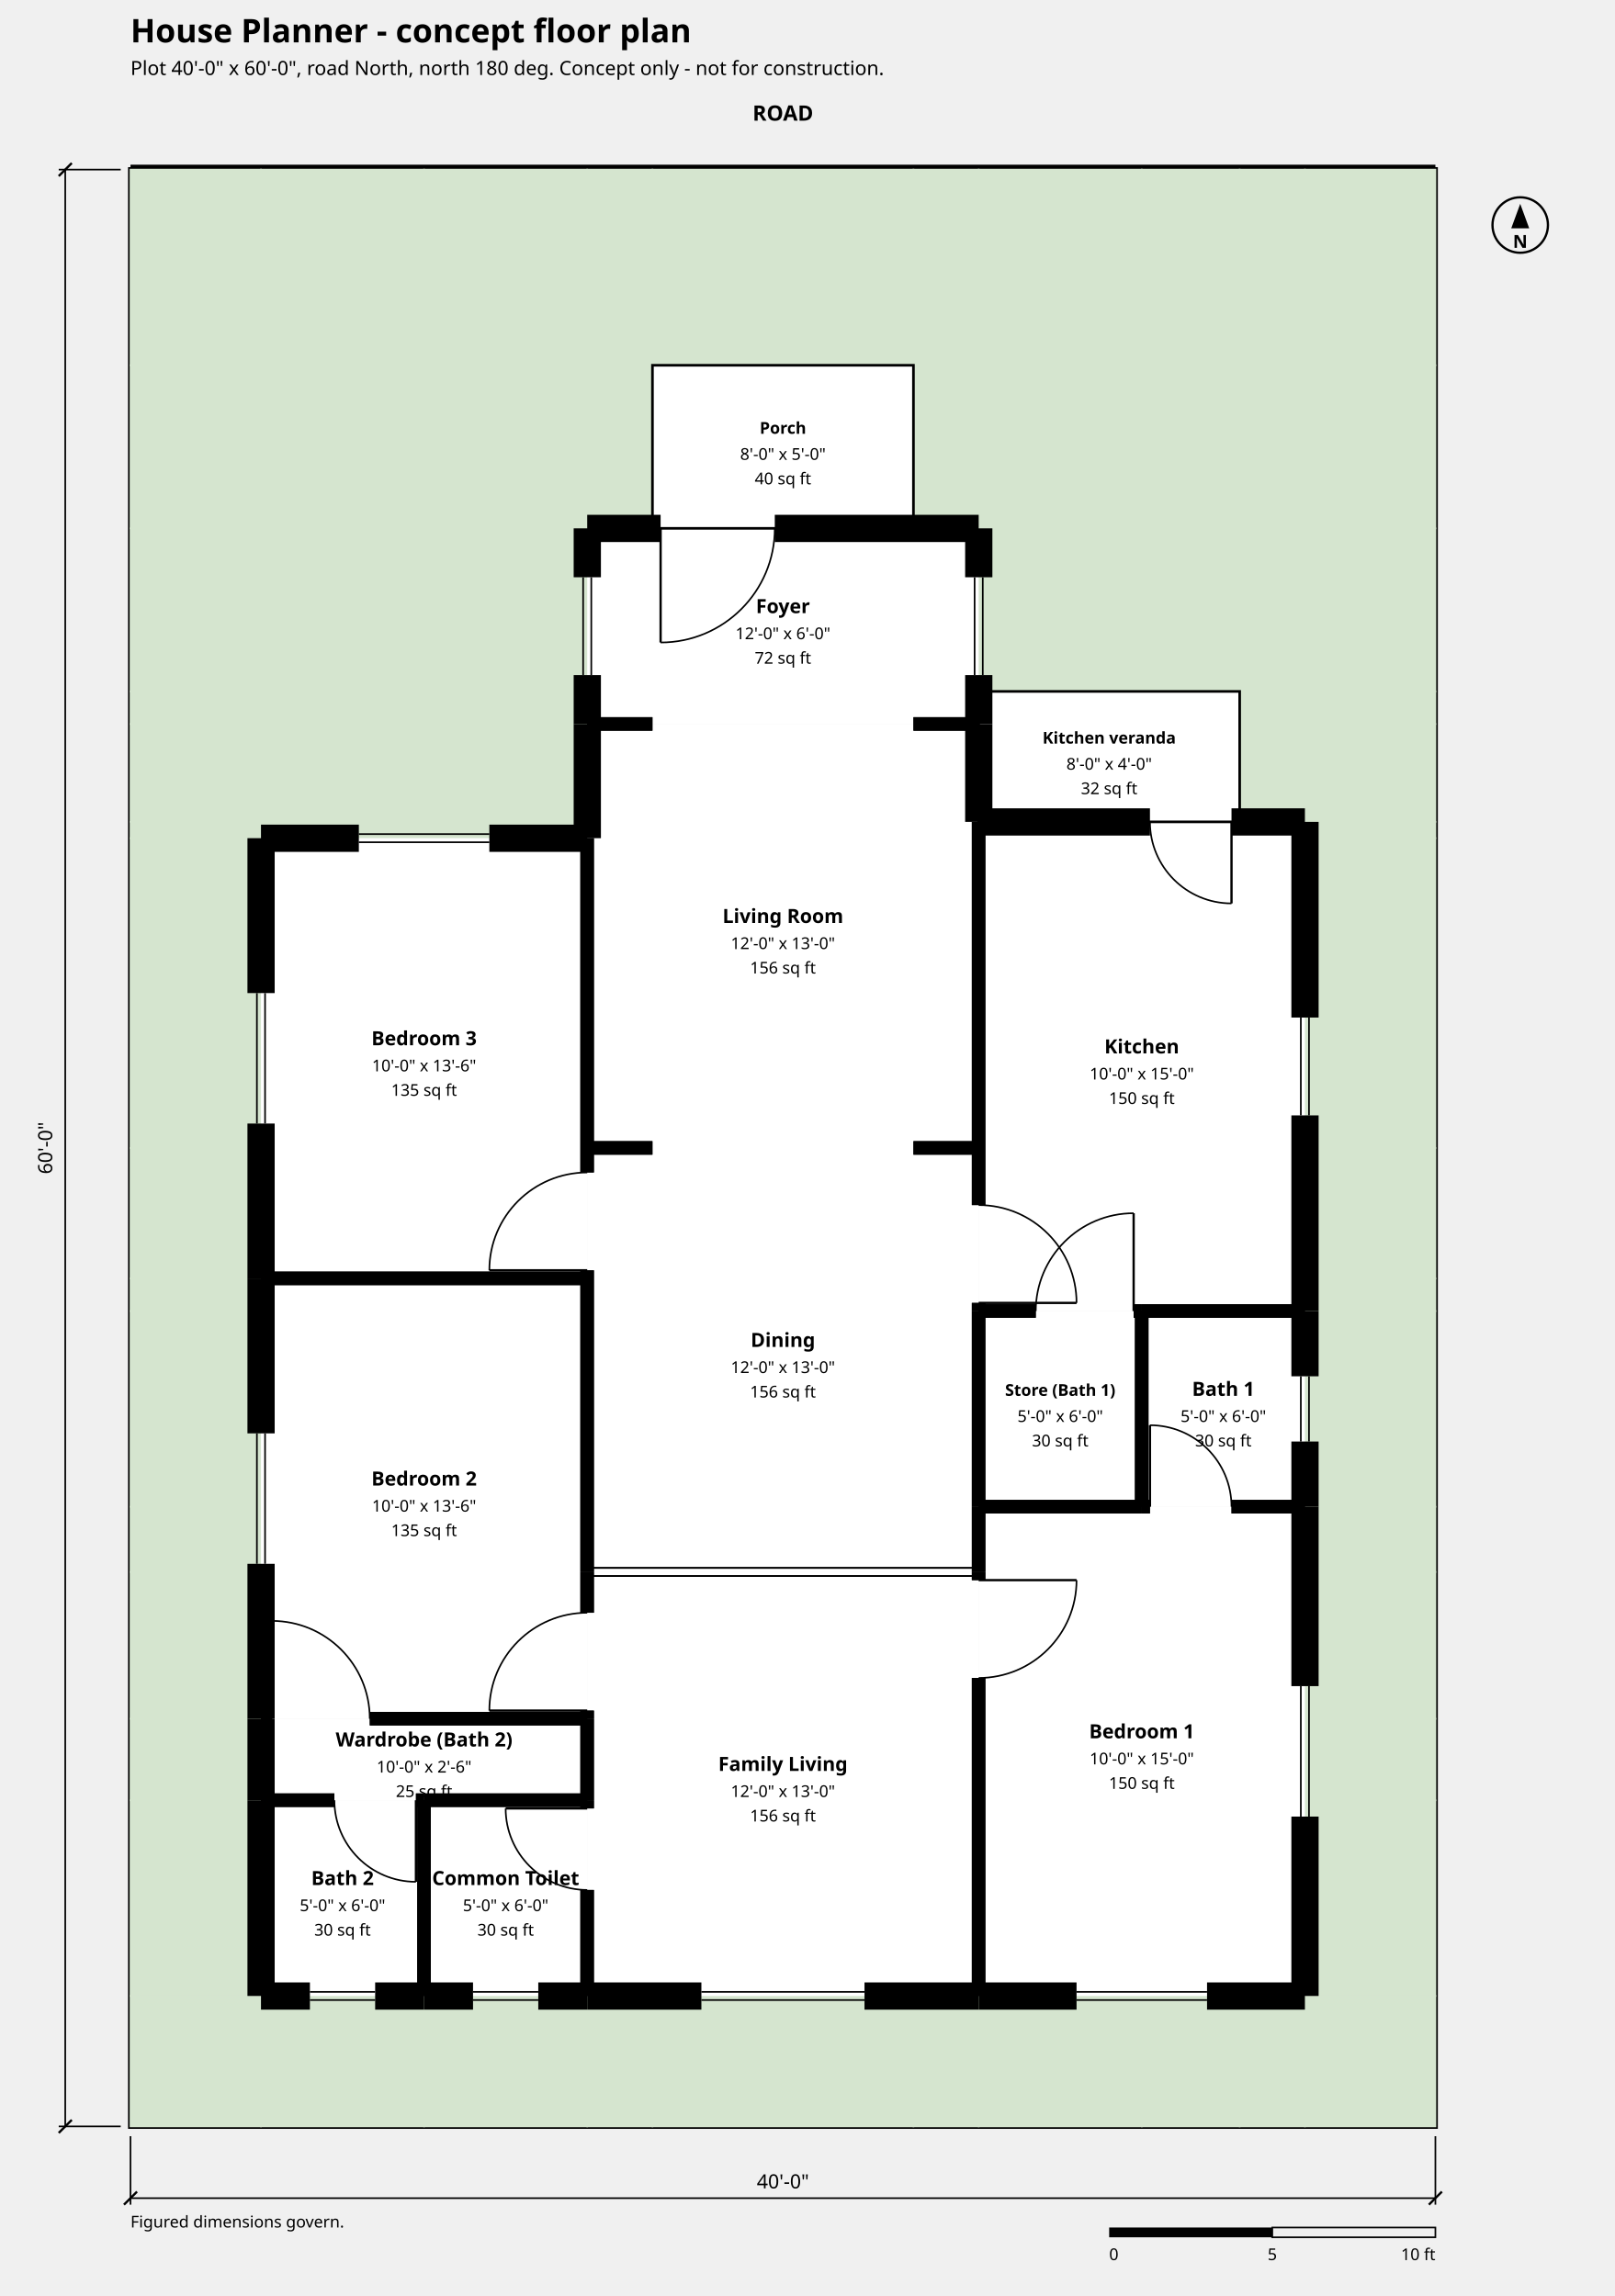
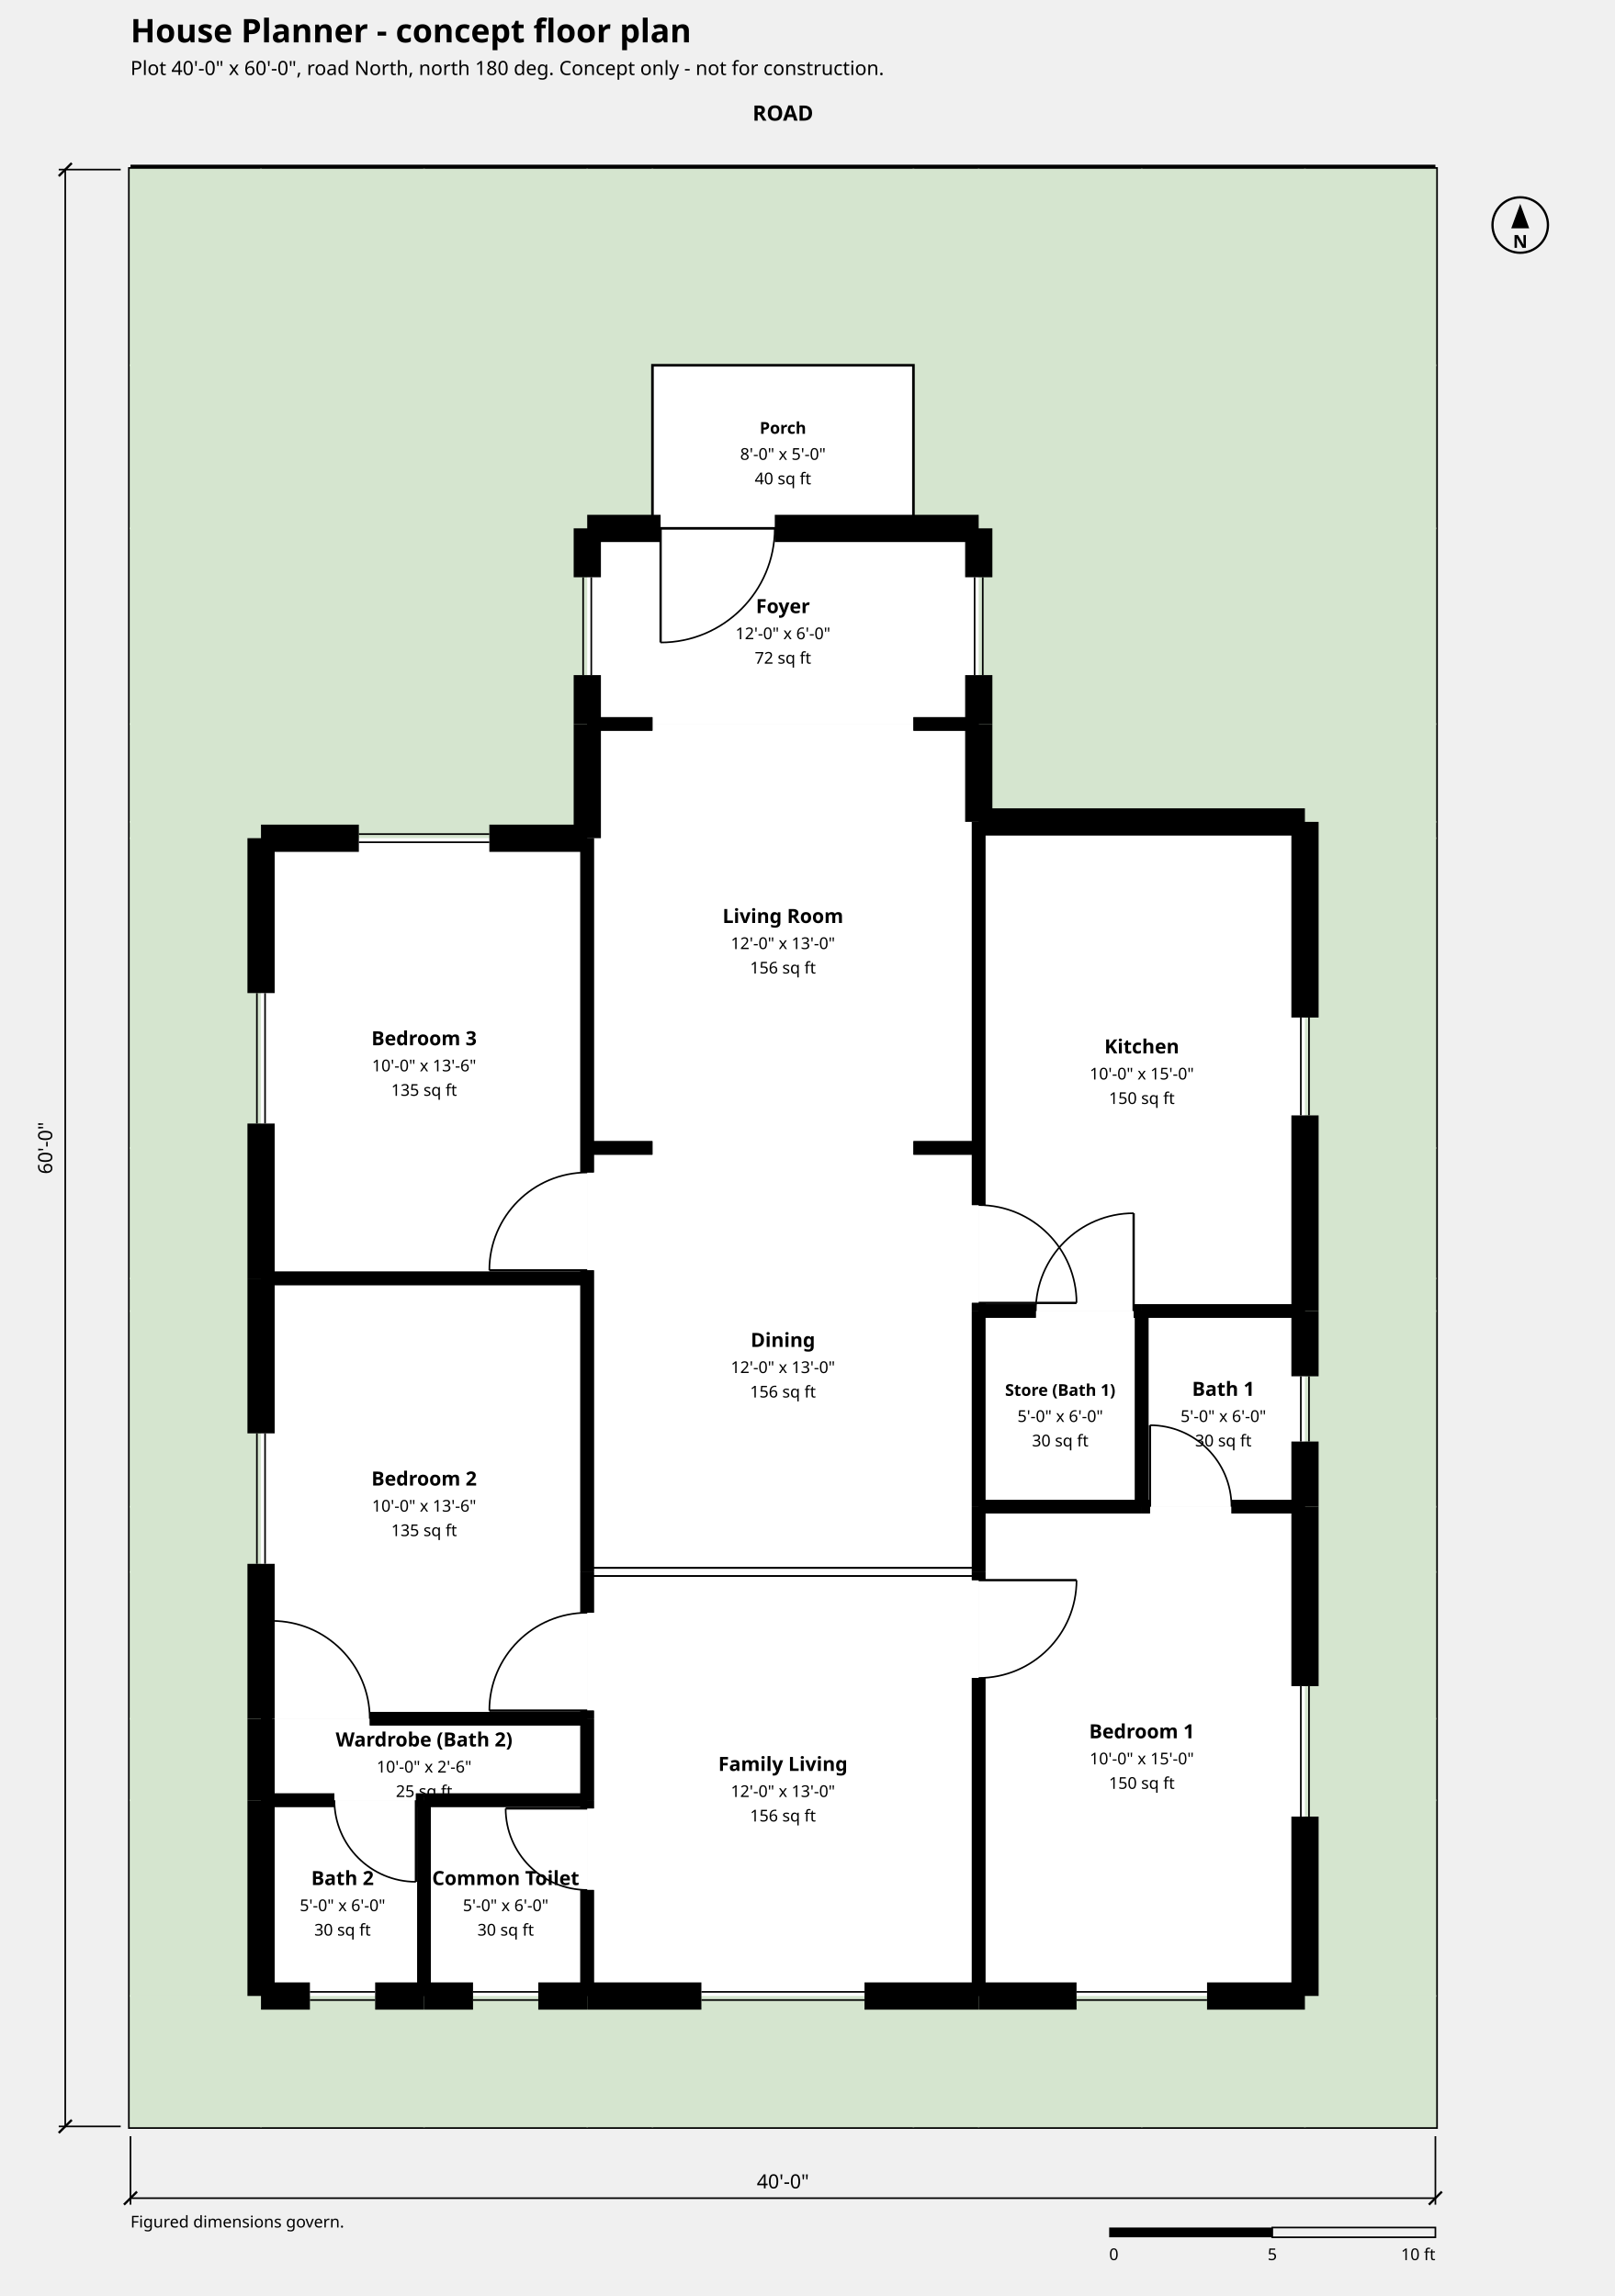
<svg xmlns="http://www.w3.org/2000/svg" viewBox="0 0 990 1408" style="width:100%;height:auto;max-width:960px;background:#fff" font-family="sans-serif">
  <text x="80" y="26" font-size="20" font-weight="bold">House Planner - concept floor plan</text>
  <text x="80" y="46" font-size="12">Plot 40'-0" x 60'-0", road North, north 180 deg. Concept only - not for construction.</text>
  <rect x="80.0" y="104.0" width="800.0" height="1200.0" fill="none" stroke="#000" stroke-width="3" />
  <rect x="110.0" y="224.0" width="740.0" height="1000.0" fill="none" stroke="#000" stroke-width="1.2" stroke-dasharray="7 4" />
  <text x="114.0" y="238.0" font-size="10">setback line</text>
  <line x1="80.0" y1="104.0" x2="880.0" y2="104.0" stroke="#000" stroke-width="6" />
  <text x="480.0" y="74.0" font-size="13" font-weight="bold" text-anchor="middle">ROAD</text>
  <rect x="79.5" y="103.5" width="81.0" height="121.0" fill="#d5e5cf" stroke="none" />
  <rect x="79.5" y="223.5" width="81.0" height="101.0" fill="#d5e5cf" stroke="none" />
-   <rect x="79.5" y="323.5" width="81.0" height="101.0" fill="#d5e5cf" stroke="none" />
-   <rect x="79.5" y="423.5" width="81.0" height="21.0" fill="#d5e5cf" stroke="none" />
+   <rect x="79.5" y="323.5" width="81.0" height="121.0" fill="#d5e5cf" stroke="none" />
  <rect x="79.5" y="443.5" width="81.0" height="61.0" fill="#d5e5cf" stroke="none" />
  <rect x="79.5" y="503.5" width="81.0" height="11.0" fill="#d5e5cf" stroke="none" />
  <rect x="79.5" y="513.5" width="81.0" height="191.0" fill="#d5e5cf" stroke="none" />
  <rect x="79.5" y="703.5" width="81.0" height="81.0" fill="#d5e5cf" stroke="none" />
  <rect x="79.5" y="783.5" width="81.0" height="21.0" fill="#d5e5cf" stroke="none" />
  <rect x="79.5" y="803.5" width="81.0" height="121.0" fill="#d5e5cf" stroke="none" />
  <rect x="79.5" y="923.5" width="81.0" height="41.0" fill="#d5e5cf" stroke="none" />
  <rect x="79.5" y="963.5" width="81.0" height="91.0" fill="#d5e5cf" stroke="none" />
  <rect x="79.5" y="1053.5" width="81.0" height="51.0" fill="#d5e5cf" stroke="none" />
  <rect x="79.5" y="1103.5" width="81.0" height="121.0" fill="#d5e5cf" stroke="none" />
  <rect x="79.5" y="1223.5" width="81.0" height="81.0" fill="#d5e5cf" stroke="none" />
  <rect x="159.5" y="103.5" width="101.0" height="121.0" fill="#d5e5cf" stroke="none" />
  <rect x="159.5" y="223.5" width="101.0" height="101.0" fill="#d5e5cf" stroke="none" />
-   <rect x="159.5" y="323.5" width="101.0" height="101.0" fill="#d5e5cf" stroke="none" />
-   <rect x="159.5" y="423.5" width="101.0" height="21.0" fill="#d5e5cf" stroke="none" />
+   <rect x="159.5" y="323.5" width="101.0" height="121.0" fill="#d5e5cf" stroke="none" />
  <rect x="159.5" y="443.5" width="101.0" height="61.0" fill="#d5e5cf" stroke="none" />
  <rect x="159.5" y="503.5" width="101.0" height="11.0" fill="#d5e5cf" stroke="none" />
  <rect x="159.5" y="1223.5" width="101.0" height="81.0" fill="#d5e5cf" stroke="none" />
  <rect x="259.5" y="103.5" width="101.0" height="121.0" fill="#d5e5cf" stroke="none" />
  <rect x="259.5" y="223.5" width="101.0" height="101.0" fill="#d5e5cf" stroke="none" />
-   <rect x="259.5" y="323.5" width="101.0" height="101.0" fill="#d5e5cf" stroke="none" />
-   <rect x="259.5" y="423.5" width="101.0" height="21.0" fill="#d5e5cf" stroke="none" />
+   <rect x="259.5" y="323.5" width="101.0" height="121.0" fill="#d5e5cf" stroke="none" />
  <rect x="259.5" y="443.5" width="101.0" height="61.0" fill="#d5e5cf" stroke="none" />
  <rect x="259.5" y="503.5" width="101.0" height="11.0" fill="#d5e5cf" stroke="none" />
  <rect x="259.5" y="1223.5" width="101.0" height="81.0" fill="#d5e5cf" stroke="none" />
  <rect x="359.5" y="103.5" width="41.0" height="121.0" fill="#d5e5cf" stroke="none" />
  <rect x="359.5" y="223.5" width="41.0" height="101.0" fill="#d5e5cf" stroke="none" />
  <rect x="359.5" y="1223.5" width="41.0" height="81.0" fill="#d5e5cf" stroke="none" />
  <rect x="399.5" y="103.5" width="161.0" height="121.0" fill="#d5e5cf" stroke="none" />
  <rect x="399.5" y="1223.5" width="161.0" height="81.0" fill="#d5e5cf" stroke="none" />
  <rect x="559.5" y="103.5" width="41.0" height="121.0" fill="#d5e5cf" stroke="none" />
  <rect x="559.5" y="223.5" width="41.0" height="101.0" fill="#d5e5cf" stroke="none" />
  <rect x="559.5" y="1223.5" width="41.0" height="81.0" fill="#d5e5cf" stroke="none" />
  <rect x="599.5" y="103.5" width="101.0" height="121.0" fill="#d5e5cf" stroke="none" />
  <rect x="599.5" y="223.5" width="101.0" height="101.0" fill="#d5e5cf" stroke="none" />
-   <rect x="599.5" y="323.5" width="101.0" height="101.0" fill="#d5e5cf" stroke="none" />
+   <rect x="599.5" y="323.5" width="101.0" height="121.0" fill="#d5e5cf" stroke="none" />
+   <rect x="599.5" y="443.5" width="101.0" height="61.0" fill="#d5e5cf" stroke="none" />
  <rect x="599.5" y="1223.5" width="101.0" height="81.0" fill="#d5e5cf" stroke="none" />
-   <rect x="699.5" y="103.5" width="61.0" height="121.0" fill="#d5e5cf" stroke="none" />
-   <rect x="699.5" y="223.5" width="61.0" height="101.0" fill="#d5e5cf" stroke="none" />
-   <rect x="699.5" y="323.5" width="61.0" height="101.0" fill="#d5e5cf" stroke="none" />
-   <rect x="699.5" y="1223.5" width="61.0" height="81.0" fill="#d5e5cf" stroke="none" />
-   <rect x="759.5" y="103.5" width="41.0" height="121.0" fill="#d5e5cf" stroke="none" />
-   <rect x="759.5" y="223.5" width="41.0" height="101.0" fill="#d5e5cf" stroke="none" />
-   <rect x="759.5" y="323.5" width="41.0" height="101.0" fill="#d5e5cf" stroke="none" />
-   <rect x="759.5" y="423.5" width="41.0" height="21.0" fill="#d5e5cf" stroke="none" />
-   <rect x="759.5" y="443.5" width="41.0" height="61.0" fill="#d5e5cf" stroke="none" />
-   <rect x="759.5" y="1223.5" width="41.0" height="81.0" fill="#d5e5cf" stroke="none" />
+   <rect x="699.5" y="103.5" width="101.0" height="121.0" fill="#d5e5cf" stroke="none" />
+   <rect x="699.5" y="223.5" width="101.0" height="101.0" fill="#d5e5cf" stroke="none" />
+   <rect x="699.5" y="323.5" width="101.0" height="121.0" fill="#d5e5cf" stroke="none" />
+   <rect x="699.5" y="443.5" width="101.0" height="61.0" fill="#d5e5cf" stroke="none" />
+   <rect x="699.5" y="1223.5" width="101.0" height="81.0" fill="#d5e5cf" stroke="none" />
  <rect x="799.5" y="103.5" width="81.0" height="121.0" fill="#d5e5cf" stroke="none" />
  <rect x="799.5" y="223.5" width="81.0" height="101.0" fill="#d5e5cf" stroke="none" />
-   <rect x="799.5" y="323.5" width="81.0" height="101.0" fill="#d5e5cf" stroke="none" />
-   <rect x="799.5" y="423.5" width="81.0" height="21.0" fill="#d5e5cf" stroke="none" />
+   <rect x="799.5" y="323.5" width="81.0" height="121.0" fill="#d5e5cf" stroke="none" />
  <rect x="799.5" y="443.5" width="81.0" height="61.0" fill="#d5e5cf" stroke="none" />
  <rect x="799.5" y="503.5" width="81.0" height="11.0" fill="#d5e5cf" stroke="none" />
  <rect x="799.5" y="513.5" width="81.0" height="191.0" fill="#d5e5cf" stroke="none" />
  <rect x="799.5" y="703.5" width="81.0" height="81.0" fill="#d5e5cf" stroke="none" />
  <rect x="799.5" y="783.5" width="81.0" height="21.0" fill="#d5e5cf" stroke="none" />
  <rect x="799.5" y="803.5" width="81.0" height="121.0" fill="#d5e5cf" stroke="none" />
  <rect x="799.5" y="923.5" width="81.0" height="41.0" fill="#d5e5cf" stroke="none" />
  <rect x="799.5" y="963.5" width="81.0" height="91.0" fill="#d5e5cf" stroke="none" />
  <rect x="799.5" y="1053.5" width="81.0" height="51.0" fill="#d5e5cf" stroke="none" />
  <rect x="799.5" y="1103.5" width="81.0" height="121.0" fill="#d5e5cf" stroke="none" />
  <rect x="799.5" y="1223.5" width="81.0" height="81.0" fill="#d5e5cf" stroke="none" />
  <g>
    <rect x="360.0" y="324.0" width="240.0" height="120.0" fill="#fff" stroke="none" />
    <text x="480.0" y="376.0" font-size="12" font-weight="bold" text-anchor="middle">Foyer</text>
    <text x="480.0" y="392.0" font-size="10" text-anchor="middle">12'-0" x 6'-0"</text>
    <text x="480.0" y="407.0" font-size="10" text-anchor="middle">72 sq ft</text>
  </g>
  <g>
    <rect x="360.0" y="444.0" width="240.0" height="260.0" fill="#fff" stroke="none" />
    <text x="480.0" y="566.0" font-size="12" font-weight="bold" text-anchor="middle">Living Room</text>
    <text x="480.0" y="582.0" font-size="10" text-anchor="middle">12'-0" x 13'-0"</text>
    <text x="480.0" y="597.0" font-size="10" text-anchor="middle">156 sq ft</text>
  </g>
  <g>
    <rect x="360.0" y="704.0" width="240.0" height="260.0" fill="#fff" stroke="none" />
    <text x="480.0" y="826.0" font-size="12" font-weight="bold" text-anchor="middle">Dining</text>
    <text x="480.0" y="842.0" font-size="10" text-anchor="middle">12'-0" x 13'-0"</text>
    <text x="480.0" y="857.0" font-size="10" text-anchor="middle">156 sq ft</text>
  </g>
  <g>
    <rect x="360.0" y="964.0" width="240.0" height="260.0" fill="#fff" stroke="none" />
    <text x="480.0" y="1086.0" font-size="12" font-weight="bold" text-anchor="middle">Family Living</text>
    <text x="480.0" y="1102.0" font-size="10" text-anchor="middle">12'-0" x 13'-0"</text>
    <text x="480.0" y="1117.0" font-size="10" text-anchor="middle">156 sq ft</text>
  </g>
  <g>
    <rect x="160.0" y="1104.0" width="100.0" height="120.0" fill="#fff" stroke="none" />
    <text x="210.0" y="1156.0" font-size="12" font-weight="bold" text-anchor="middle">Bath 2</text>
    <text x="210.0" y="1172.0" font-size="10" text-anchor="middle">5'-0" x 6'-0"</text>
    <text x="210.0" y="1187.0" font-size="10" text-anchor="middle">30 sq ft</text>
  </g>
  <g>
    <rect x="260.0" y="1104.0" width="100.0" height="120.0" fill="#fff" stroke="none" />
    <text x="310.0" y="1156.0" font-size="12" font-weight="bold" text-anchor="middle">Common Toilet</text>
    <text x="310.0" y="1172.0" font-size="10" text-anchor="middle">5'-0" x 6'-0"</text>
    <text x="310.0" y="1187.0" font-size="10" text-anchor="middle">30 sq ft</text>
  </g>
  <g>
    <rect x="160.0" y="1054.0" width="200.0" height="50.0" fill="#fff" stroke="none" />
    <text x="260.0" y="1071.0" font-size="12" font-weight="bold" text-anchor="middle">Wardrobe (Bath 2)</text>
    <text x="260.0" y="1087.0" font-size="10" text-anchor="middle">10'-0" x 2'-6"</text>
    <text x="260.0" y="1102.0" font-size="10" text-anchor="middle">25 sq ft</text>
  </g>
  <g>
    <rect x="160.0" y="784.0" width="200.0" height="270.0" fill="#fff" stroke="none" />
    <text x="260.0" y="911.0" font-size="12" font-weight="bold" text-anchor="middle">Bedroom 2</text>
    <text x="260.0" y="927.0" font-size="10" text-anchor="middle">10'-0" x 13'-6"</text>
    <text x="260.0" y="942.0" font-size="10" text-anchor="middle">135 sq ft</text>
  </g>
  <g>
    <rect x="160.0" y="514.0" width="200.0" height="270.0" fill="#fff" stroke="none" />
    <text x="260.0" y="641.0" font-size="12" font-weight="bold" text-anchor="middle">Bedroom 3</text>
    <text x="260.0" y="657.0" font-size="10" text-anchor="middle">10'-0" x 13'-6"</text>
    <text x="260.0" y="672.0" font-size="10" text-anchor="middle">135 sq ft</text>
  </g>
  <g>
    <rect x="600.0" y="924.0" width="200.0" height="300.0" fill="#fff" stroke="none" />
    <text x="700.0" y="1066.0" font-size="12" font-weight="bold" text-anchor="middle">Bedroom 1</text>
    <text x="700.0" y="1082.0" font-size="10" text-anchor="middle">10'-0" x 15'-0"</text>
    <text x="700.0" y="1097.0" font-size="10" text-anchor="middle">150 sq ft</text>
  </g>
  <g>
    <rect x="700.0" y="804.0" width="100.0" height="120.0" fill="#fff" stroke="none" />
    <text x="750.0" y="856.0" font-size="12" font-weight="bold" text-anchor="middle">Bath 1</text>
    <text x="750.0" y="872.0" font-size="10" text-anchor="middle">5'-0" x 6'-0"</text>
    <text x="750.0" y="887.0" font-size="10" text-anchor="middle">30 sq ft</text>
  </g>
  <g>
    <rect x="600.0" y="804.0" width="100.0" height="120.0" fill="#fff" stroke="none" />
    <text x="650.0" y="856.0" font-size="10" font-weight="bold" text-anchor="middle">Store (Bath 1)</text>
    <text x="650.0" y="872.0" font-size="10" text-anchor="middle">5'-0" x 6'-0"</text>
    <text x="650.0" y="887.0" font-size="10" text-anchor="middle">30 sq ft</text>
  </g>
  <g>
    <rect x="600.0" y="504.0" width="200.0" height="300.0" fill="#fff" stroke="none" />
    <text x="700.0" y="646.0" font-size="12" font-weight="bold" text-anchor="middle">Kitchen</text>
    <text x="700.0" y="662.0" font-size="10" text-anchor="middle">10'-0" x 15'-0"</text>
    <text x="700.0" y="677.0" font-size="10" text-anchor="middle">150 sq ft</text>
  </g>
  <g>
    <rect x="400.0" y="224.0" width="160.0" height="100.0" fill="#fff" stroke="#000" stroke-width="1.6" />
    <text x="480.0" y="266.0" font-size="10" font-weight="bold" text-anchor="middle">Porch</text>
    <text x="480.0" y="282.0" font-size="10" text-anchor="middle">8'-0" x 5'-0"</text>
    <text x="480.0" y="297.0" font-size="10" text-anchor="middle">40 sq ft</text>
-   </g>
-   <g>
-     <rect x="600.0" y="424.0" width="160.0" height="80.0" fill="#fff" stroke="#000" stroke-width="1.6" />
-     <text x="680.0" y="456.0" font-size="10" font-weight="bold" text-anchor="middle">Kitchen veranda</text>
-     <text x="680.0" y="472.0" font-size="10" text-anchor="middle">8'-0" x 4'-0"</text>
-     <text x="680.0" y="487.0" font-size="10" text-anchor="middle">32 sq ft</text>
  </g>
  <rect x="360.0" y="439.8" width="40.0" height="8.3" fill="#000" stroke="none" />
  <rect x="560.0" y="439.8" width="40.0" height="8.3" fill="#000" stroke="none" />
  <rect x="360.0" y="315.7" width="45.0" height="16.7" fill="#000" stroke="none" />
  <rect x="475.0" y="315.7" width="125.0" height="16.7" fill="#000" stroke="none" />
  <rect x="591.7" y="324.0" width="16.7" height="30.0" fill="#000" stroke="none" />
  <rect x="591.7" y="414.0" width="16.7" height="30.0" fill="#000" stroke="none" />
  <rect x="351.7" y="324.0" width="16.7" height="30.0" fill="#000" stroke="none" />
  <rect x="351.7" y="414.0" width="16.7" height="30.0" fill="#000" stroke="none" />
  <rect x="360.0" y="699.8" width="40.0" height="8.3" fill="#000" stroke="none" />
  <rect x="560.0" y="699.8" width="40.0" height="8.3" fill="#000" stroke="none" />
  <rect x="360.0" y="439.8" width="40.0" height="8.3" fill="#000" stroke="none" />
  <rect x="560.0" y="439.8" width="40.0" height="8.3" fill="#000" stroke="none" />
  <rect x="591.7" y="444.0" width="16.7" height="60.0" fill="#000" stroke="none" />
  <rect x="595.8" y="504.0" width="8.3" height="200.0" fill="#000" stroke="none" />
  <rect x="351.7" y="444.0" width="16.7" height="70.0" fill="#000" stroke="none" />
  <rect x="355.8" y="514.0" width="8.3" height="190.0" fill="#000" stroke="none" />
  <line x1="360.0" y1="966.5" x2="600.0" y2="966.5" stroke="#000" stroke-width="1" />
  <line x1="360.0" y1="961.5" x2="600.0" y2="961.5" stroke="#000" stroke-width="1" />
  <rect x="360.0" y="699.8" width="40.0" height="8.3" fill="#000" stroke="none" />
  <rect x="560.0" y="699.8" width="40.0" height="8.3" fill="#000" stroke="none" />
  <rect x="595.8" y="924.0" width="8.3" height="40.0" fill="#000" stroke="none" />
  <rect x="595.8" y="804.0" width="8.3" height="120.0" fill="#000" stroke="none" />
  <rect x="595.8" y="704.0" width="8.3" height="35.0" fill="#000" stroke="none" />
  <rect x="595.8" y="799.0" width="8.3" height="5.0" fill="#000" stroke="none" />
  <rect x="355.8" y="784.0" width="8.3" height="180.0" fill="#000" stroke="none" />
  <rect x="355.8" y="704.0" width="8.3" height="15.0" fill="#000" stroke="none" />
  <rect x="355.8" y="779.0" width="8.3" height="5.0" fill="#000" stroke="none" />
  <rect x="360.0" y="1215.7" width="70.0" height="16.7" fill="#000" stroke="none" />
  <rect x="530.0" y="1215.7" width="70.0" height="16.7" fill="#000" stroke="none" />
  <line x1="360.0" y1="966.5" x2="600.0" y2="966.5" stroke="#000" stroke-width="1" />
  <line x1="360.0" y1="961.5" x2="600.0" y2="961.5" stroke="#000" stroke-width="1" />
  <rect x="595.8" y="964.0" width="8.3" height="5.0" fill="#000" stroke="none" />
  <rect x="595.8" y="1029.0" width="8.3" height="195.0" fill="#000" stroke="none" />
  <rect x="355.8" y="1104.0" width="8.3" height="5.0" fill="#000" stroke="none" />
  <rect x="355.8" y="1159.0" width="8.3" height="65.0" fill="#000" stroke="none" />
  <rect x="355.8" y="1054.0" width="8.3" height="50.0" fill="#000" stroke="none" />
  <rect x="355.8" y="964.0" width="8.3" height="25.0" fill="#000" stroke="none" />
  <rect x="355.8" y="1049.0" width="8.3" height="5.0" fill="#000" stroke="none" />
  <rect x="160.0" y="1215.7" width="30.0" height="16.7" fill="#000" stroke="none" />
  <rect x="230.0" y="1215.7" width="30.0" height="16.7" fill="#000" stroke="none" />
  <rect x="160.0" y="1099.8" width="45.0" height="8.3" fill="#000" stroke="none" />
  <rect x="255.0" y="1099.8" width="5.0" height="8.3" fill="#000" stroke="none" />
  <rect x="255.8" y="1104.0" width="8.3" height="120.0" fill="#000" stroke="none" />
  <rect x="151.7" y="1104.0" width="16.7" height="120.0" fill="#000" stroke="none" />
  <rect x="260.0" y="1215.7" width="30.0" height="16.7" fill="#000" stroke="none" />
  <rect x="330.0" y="1215.7" width="30.0" height="16.7" fill="#000" stroke="none" />
  <rect x="260.0" y="1099.8" width="100.0" height="8.3" fill="#000" stroke="none" />
  <rect x="355.8" y="1104.0" width="8.3" height="5.0" fill="#000" stroke="none" />
  <rect x="355.8" y="1159.0" width="8.3" height="65.0" fill="#000" stroke="none" />
  <rect x="255.8" y="1104.0" width="8.3" height="120.0" fill="#000" stroke="none" />
  <rect x="160.0" y="1099.8" width="45.0" height="8.3" fill="#000" stroke="none" />
  <rect x="255.0" y="1099.8" width="5.0" height="8.3" fill="#000" stroke="none" />
  <rect x="260.0" y="1099.8" width="100.0" height="8.3" fill="#000" stroke="none" />
  <rect x="160.0" y="1049.8" width="6.7" height="8.3" fill="#000" stroke="none" />
  <rect x="226.7" y="1049.8" width="133.3" height="8.3" fill="#000" stroke="none" />
  <rect x="355.8" y="1054.0" width="8.3" height="50.0" fill="#000" stroke="none" />
  <rect x="151.7" y="1054.0" width="16.7" height="50.0" fill="#000" stroke="none" />
  <rect x="160.0" y="1049.8" width="6.7" height="8.3" fill="#000" stroke="none" />
  <rect x="226.7" y="1049.8" width="133.3" height="8.3" fill="#000" stroke="none" />
  <rect x="160.0" y="779.8" width="200.0" height="8.3" fill="#000" stroke="none" />
  <rect x="355.8" y="784.0" width="8.3" height="180.0" fill="#000" stroke="none" />
  <rect x="355.8" y="964.0" width="8.3" height="25.0" fill="#000" stroke="none" />
  <rect x="355.8" y="1049.0" width="8.3" height="5.0" fill="#000" stroke="none" />
  <rect x="151.7" y="784.0" width="16.7" height="95.0" fill="#000" stroke="none" />
  <rect x="151.7" y="959.0" width="16.7" height="95.0" fill="#000" stroke="none" />
  <rect x="160.0" y="779.8" width="200.0" height="8.3" fill="#000" stroke="none" />
  <rect x="160.0" y="505.7" width="60.0" height="16.7" fill="#000" stroke="none" />
  <rect x="300.0" y="505.7" width="60.0" height="16.7" fill="#000" stroke="none" />
  <rect x="355.8" y="514.0" width="8.3" height="190.0" fill="#000" stroke="none" />
  <rect x="355.8" y="704.0" width="8.3" height="15.0" fill="#000" stroke="none" />
  <rect x="355.8" y="779.0" width="8.3" height="5.0" fill="#000" stroke="none" />
  <rect x="151.7" y="514.0" width="16.7" height="95.0" fill="#000" stroke="none" />
  <rect x="151.7" y="689.0" width="16.7" height="95.0" fill="#000" stroke="none" />
  <rect x="600.0" y="1215.7" width="60.0" height="16.7" fill="#000" stroke="none" />
  <rect x="740.0" y="1215.7" width="60.0" height="16.7" fill="#000" stroke="none" />
  <rect x="700.0" y="919.8" width="5.0" height="8.3" fill="#000" stroke="none" />
  <rect x="755.0" y="919.8" width="45.0" height="8.3" fill="#000" stroke="none" />
  <rect x="600.0" y="919.8" width="100.0" height="8.3" fill="#000" stroke="none" />
  <rect x="791.7" y="924.0" width="16.7" height="110.0" fill="#000" stroke="none" />
  <rect x="791.7" y="1114.0" width="16.7" height="110.0" fill="#000" stroke="none" />
  <rect x="595.8" y="924.0" width="8.3" height="40.0" fill="#000" stroke="none" />
  <rect x="595.8" y="964.0" width="8.3" height="5.0" fill="#000" stroke="none" />
  <rect x="595.8" y="1029.0" width="8.3" height="195.0" fill="#000" stroke="none" />
  <rect x="700.0" y="919.8" width="5.0" height="8.3" fill="#000" stroke="none" />
  <rect x="755.0" y="919.8" width="45.0" height="8.3" fill="#000" stroke="none" />
  <rect x="700.0" y="799.8" width="100.0" height="8.3" fill="#000" stroke="none" />
  <rect x="791.7" y="804.0" width="16.7" height="40.0" fill="#000" stroke="none" />
  <rect x="791.7" y="884.0" width="16.7" height="40.0" fill="#000" stroke="none" />
  <rect x="695.8" y="804.0" width="8.3" height="120.0" fill="#000" stroke="none" />
  <rect x="600.0" y="919.8" width="100.0" height="8.3" fill="#000" stroke="none" />
  <rect x="600.0" y="799.8" width="35.0" height="8.3" fill="#000" stroke="none" />
  <rect x="695.0" y="799.8" width="5.0" height="8.3" fill="#000" stroke="none" />
  <rect x="695.8" y="804.0" width="8.3" height="120.0" fill="#000" stroke="none" />
  <rect x="595.8" y="804.0" width="8.3" height="120.0" fill="#000" stroke="none" />
  <rect x="700.0" y="799.8" width="100.0" height="8.3" fill="#000" stroke="none" />
  <rect x="600.0" y="799.8" width="35.0" height="8.3" fill="#000" stroke="none" />
  <rect x="695.0" y="799.8" width="5.0" height="8.3" fill="#000" stroke="none" />
-   <rect x="600.0" y="495.7" width="105.0" height="16.7" fill="#000" stroke="none" />
-   <rect x="755.0" y="495.7" width="45.0" height="16.7" fill="#000" stroke="none" />
+   <rect x="600.0" y="495.7" width="200.0" height="16.7" fill="#000" stroke="none" />
  <rect x="791.7" y="504.0" width="16.7" height="120.0" fill="#000" stroke="none" />
  <rect x="791.7" y="684.0" width="16.7" height="120.0" fill="#000" stroke="none" />
  <rect x="595.8" y="504.0" width="8.3" height="200.0" fill="#000" stroke="none" />
  <rect x="595.8" y="704.0" width="8.3" height="35.0" fill="#000" stroke="none" />
  <rect x="595.8" y="799.0" width="8.3" height="5.0" fill="#000" stroke="none" />
  <line x1="405.0" y1="324.0" x2="405.0" y2="394.0" stroke="#000" stroke-width="1.4" />
  <path d="M 405.0 394.0 A 70.0 70.0 0 0 0 475.0 324.0" fill="none" stroke="#000" stroke-width="1" />
  <line x1="360.0" y1="1049.0" x2="300.0" y2="1049.0" stroke="#000" stroke-width="1.4" />
  <path d="M 300.0 1049.0 A 60.0 60.0 0 0 1 360.0 989.0" fill="none" stroke="#000" stroke-width="1" />
  <line x1="360.0" y1="779.0" x2="300.0" y2="779.0" stroke="#000" stroke-width="1.4" />
  <path d="M 300.0 779.0 A 60.0 60.0 0 0 1 360.0 719.0" fill="none" stroke="#000" stroke-width="1" />
  <line x1="600.0" y1="969.0" x2="660.0" y2="969.0" stroke="#000" stroke-width="1.4" />
  <path d="M 660.0 969.0 A 60.0 60.0 0 0 1 600.0 1029.0" fill="none" stroke="#000" stroke-width="1" />
  <line x1="600.0" y1="799.0" x2="660.0" y2="799.0" stroke="#000" stroke-width="1.4" />
  <path d="M 660.0 799.0 A 60.0 60.0 0 0 0 600.0 739.0" fill="none" stroke="#000" stroke-width="1" />
-   <line x1="755.0" y1="504.0" x2="755.0" y2="554.0" stroke="#000" stroke-width="1.4" />
-   <path d="M 755.0 554.0 A 50.0 50.0 0 0 1 705.0 504.0" fill="none" stroke="#000" stroke-width="1" />
  <line x1="166.7" y1="1054.0" x2="166.7" y2="994.0" stroke="#000" stroke-width="1.4" />
  <path d="M 166.7 994.0 A 60.0 60.0 0 0 1 226.7 1054.0" fill="none" stroke="#000" stroke-width="1" />
  <line x1="695.0" y1="804.0" x2="695.0" y2="744.0" stroke="#000" stroke-width="1.4" />
  <path d="M 695.0 744.0 A 60.0 60.0 0 0 0 635.0 804.0" fill="none" stroke="#000" stroke-width="1" />
  <line x1="255.0" y1="1104.0" x2="255.0" y2="1154.0" stroke="#000" stroke-width="1.4" />
  <path d="M 255.0 1154.0 A 50.0 50.0 0 0 1 205.0 1104.0" fill="none" stroke="#000" stroke-width="1" />
  <line x1="360.0" y1="1109.0" x2="310.0" y2="1109.0" stroke="#000" stroke-width="1.4" />
  <path d="M 310.0 1109.0 A 50.0 50.0 0 0 0 360.0 1159.0" fill="none" stroke="#000" stroke-width="1" />
  <line x1="705.0" y1="924.0" x2="705.0" y2="874.0" stroke="#000" stroke-width="1.4" />
  <path d="M 705.0 874.0 A 50.0 50.0 0 0 1 755.0 924.0" fill="none" stroke="#000" stroke-width="1" />
  <line x1="157.5" y1="879.0" x2="157.5" y2="959.0" stroke="#000" stroke-width="1" />
  <line x1="162.5" y1="879.0" x2="162.5" y2="959.0" stroke="#000" stroke-width="1" />
  <line x1="220.0" y1="516.5" x2="300.0" y2="516.5" stroke="#000" stroke-width="1" />
  <line x1="220.0" y1="511.5" x2="300.0" y2="511.5" stroke="#000" stroke-width="1" />
  <line x1="157.5" y1="609.0" x2="157.5" y2="689.0" stroke="#000" stroke-width="1" />
  <line x1="162.5" y1="609.0" x2="162.5" y2="689.0" stroke="#000" stroke-width="1" />
  <line x1="660.0" y1="1226.5" x2="740.0" y2="1226.5" stroke="#000" stroke-width="1" />
  <line x1="660.0" y1="1221.5" x2="740.0" y2="1221.5" stroke="#000" stroke-width="1" />
  <line x1="797.5" y1="1034.0" x2="797.5" y2="1114.0" stroke="#000" stroke-width="1" />
  <line x1="802.5" y1="1034.0" x2="802.5" y2="1114.0" stroke="#000" stroke-width="1" />
  <line x1="430.0" y1="1226.5" x2="530.0" y2="1226.5" stroke="#000" stroke-width="1" />
  <line x1="430.0" y1="1221.5" x2="530.0" y2="1221.5" stroke="#000" stroke-width="1" />
  <line x1="357.5" y1="354.0" x2="357.5" y2="414.0" stroke="#000" stroke-width="1" />
  <line x1="362.5" y1="354.0" x2="362.5" y2="414.0" stroke="#000" stroke-width="1" />
  <line x1="597.5" y1="354.0" x2="597.5" y2="414.0" stroke="#000" stroke-width="1" />
  <line x1="602.5" y1="354.0" x2="602.5" y2="414.0" stroke="#000" stroke-width="1" />
  <line x1="797.5" y1="624.0" x2="797.5" y2="684.0" stroke="#000" stroke-width="1" />
  <line x1="802.5" y1="624.0" x2="802.5" y2="684.0" stroke="#000" stroke-width="1" />
  <line x1="190.0" y1="1226.5" x2="230.0" y2="1226.5" stroke="#000" stroke-width="1" />
  <line x1="190.0" y1="1221.5" x2="230.0" y2="1221.5" stroke="#000" stroke-width="1" />
  <line x1="290.0" y1="1226.5" x2="330.0" y2="1226.5" stroke="#000" stroke-width="1" />
  <line x1="290.0" y1="1221.5" x2="330.0" y2="1221.5" stroke="#000" stroke-width="1" />
  <line x1="797.5" y1="844.0" x2="797.5" y2="884.0" stroke="#000" stroke-width="1" />
  <line x1="802.5" y1="844.0" x2="802.5" y2="884.0" stroke="#000" stroke-width="1" />
  <line x1="80.0" y1="1310.0" x2="80.0" y2="1352.0" stroke="#000" stroke-width="1" />
  <line x1="880.0" y1="1310.0" x2="880.0" y2="1352.0" stroke="#000" stroke-width="1" />
  <line x1="80.0" y1="1348.0" x2="880.0" y2="1348.0" stroke="#000" stroke-width="1" />
  <line x1="76.0" y1="1352.0" x2="84.0" y2="1344.0" stroke="#000" stroke-width="1.4" />
  <line x1="876.0" y1="1352.0" x2="884.0" y2="1344.0" stroke="#000" stroke-width="1.4" />
  <text x="480.0" y="1342.0" font-size="12" text-anchor="middle">40'-0"</text>
  <line x1="74.0" y1="104.0" x2="36.0" y2="104.0" stroke="#000" stroke-width="1" />
  <line x1="74.0" y1="1304.0" x2="36.0" y2="1304.0" stroke="#000" stroke-width="1" />
  <line x1="40.0" y1="104.0" x2="40.0" y2="1304.0" stroke="#000" stroke-width="1" />
  <line x1="36.0" y1="108.0" x2="44.0" y2="100.0" stroke="#000" stroke-width="1.4" />
  <line x1="36.0" y1="1308.0" x2="44.0" y2="1300.0" stroke="#000" stroke-width="1.4" />
  <text x="32.0" y="704.0" font-size="12" text-anchor="middle" transform="rotate(-90 32.0 704.0)">60'-0"</text>
  <g>
    <circle cx="932.0" cy="138.0" r="17" fill="none" stroke="#000" stroke-width="1.4" />
    <polygon points="932.0,125.0 926.5,140.0 937.5,140.0" fill="#000" />
    <text x="932.0" y="152.0" font-size="11" font-weight="bold" text-anchor="middle">N</text>
  </g>
  <g>
    <rect x="680.0" y="1366.0" width="100.0" height="6" fill="#000" />
    <rect x="780.0" y="1366.0" width="100.0" height="6" fill="none" stroke="#000" stroke-width="1" />
    <text x="680.0" y="1386.0" font-size="10">0</text>
    <text x="780.0" y="1386.0" font-size="10" text-anchor="middle">5</text>
    <text x="880.0" y="1386.0" font-size="10" text-anchor="end">10 ft</text>
  </g>
  <text x="80.0" y="1366.0" font-size="10">Figured dimensions govern.</text>
</svg>
